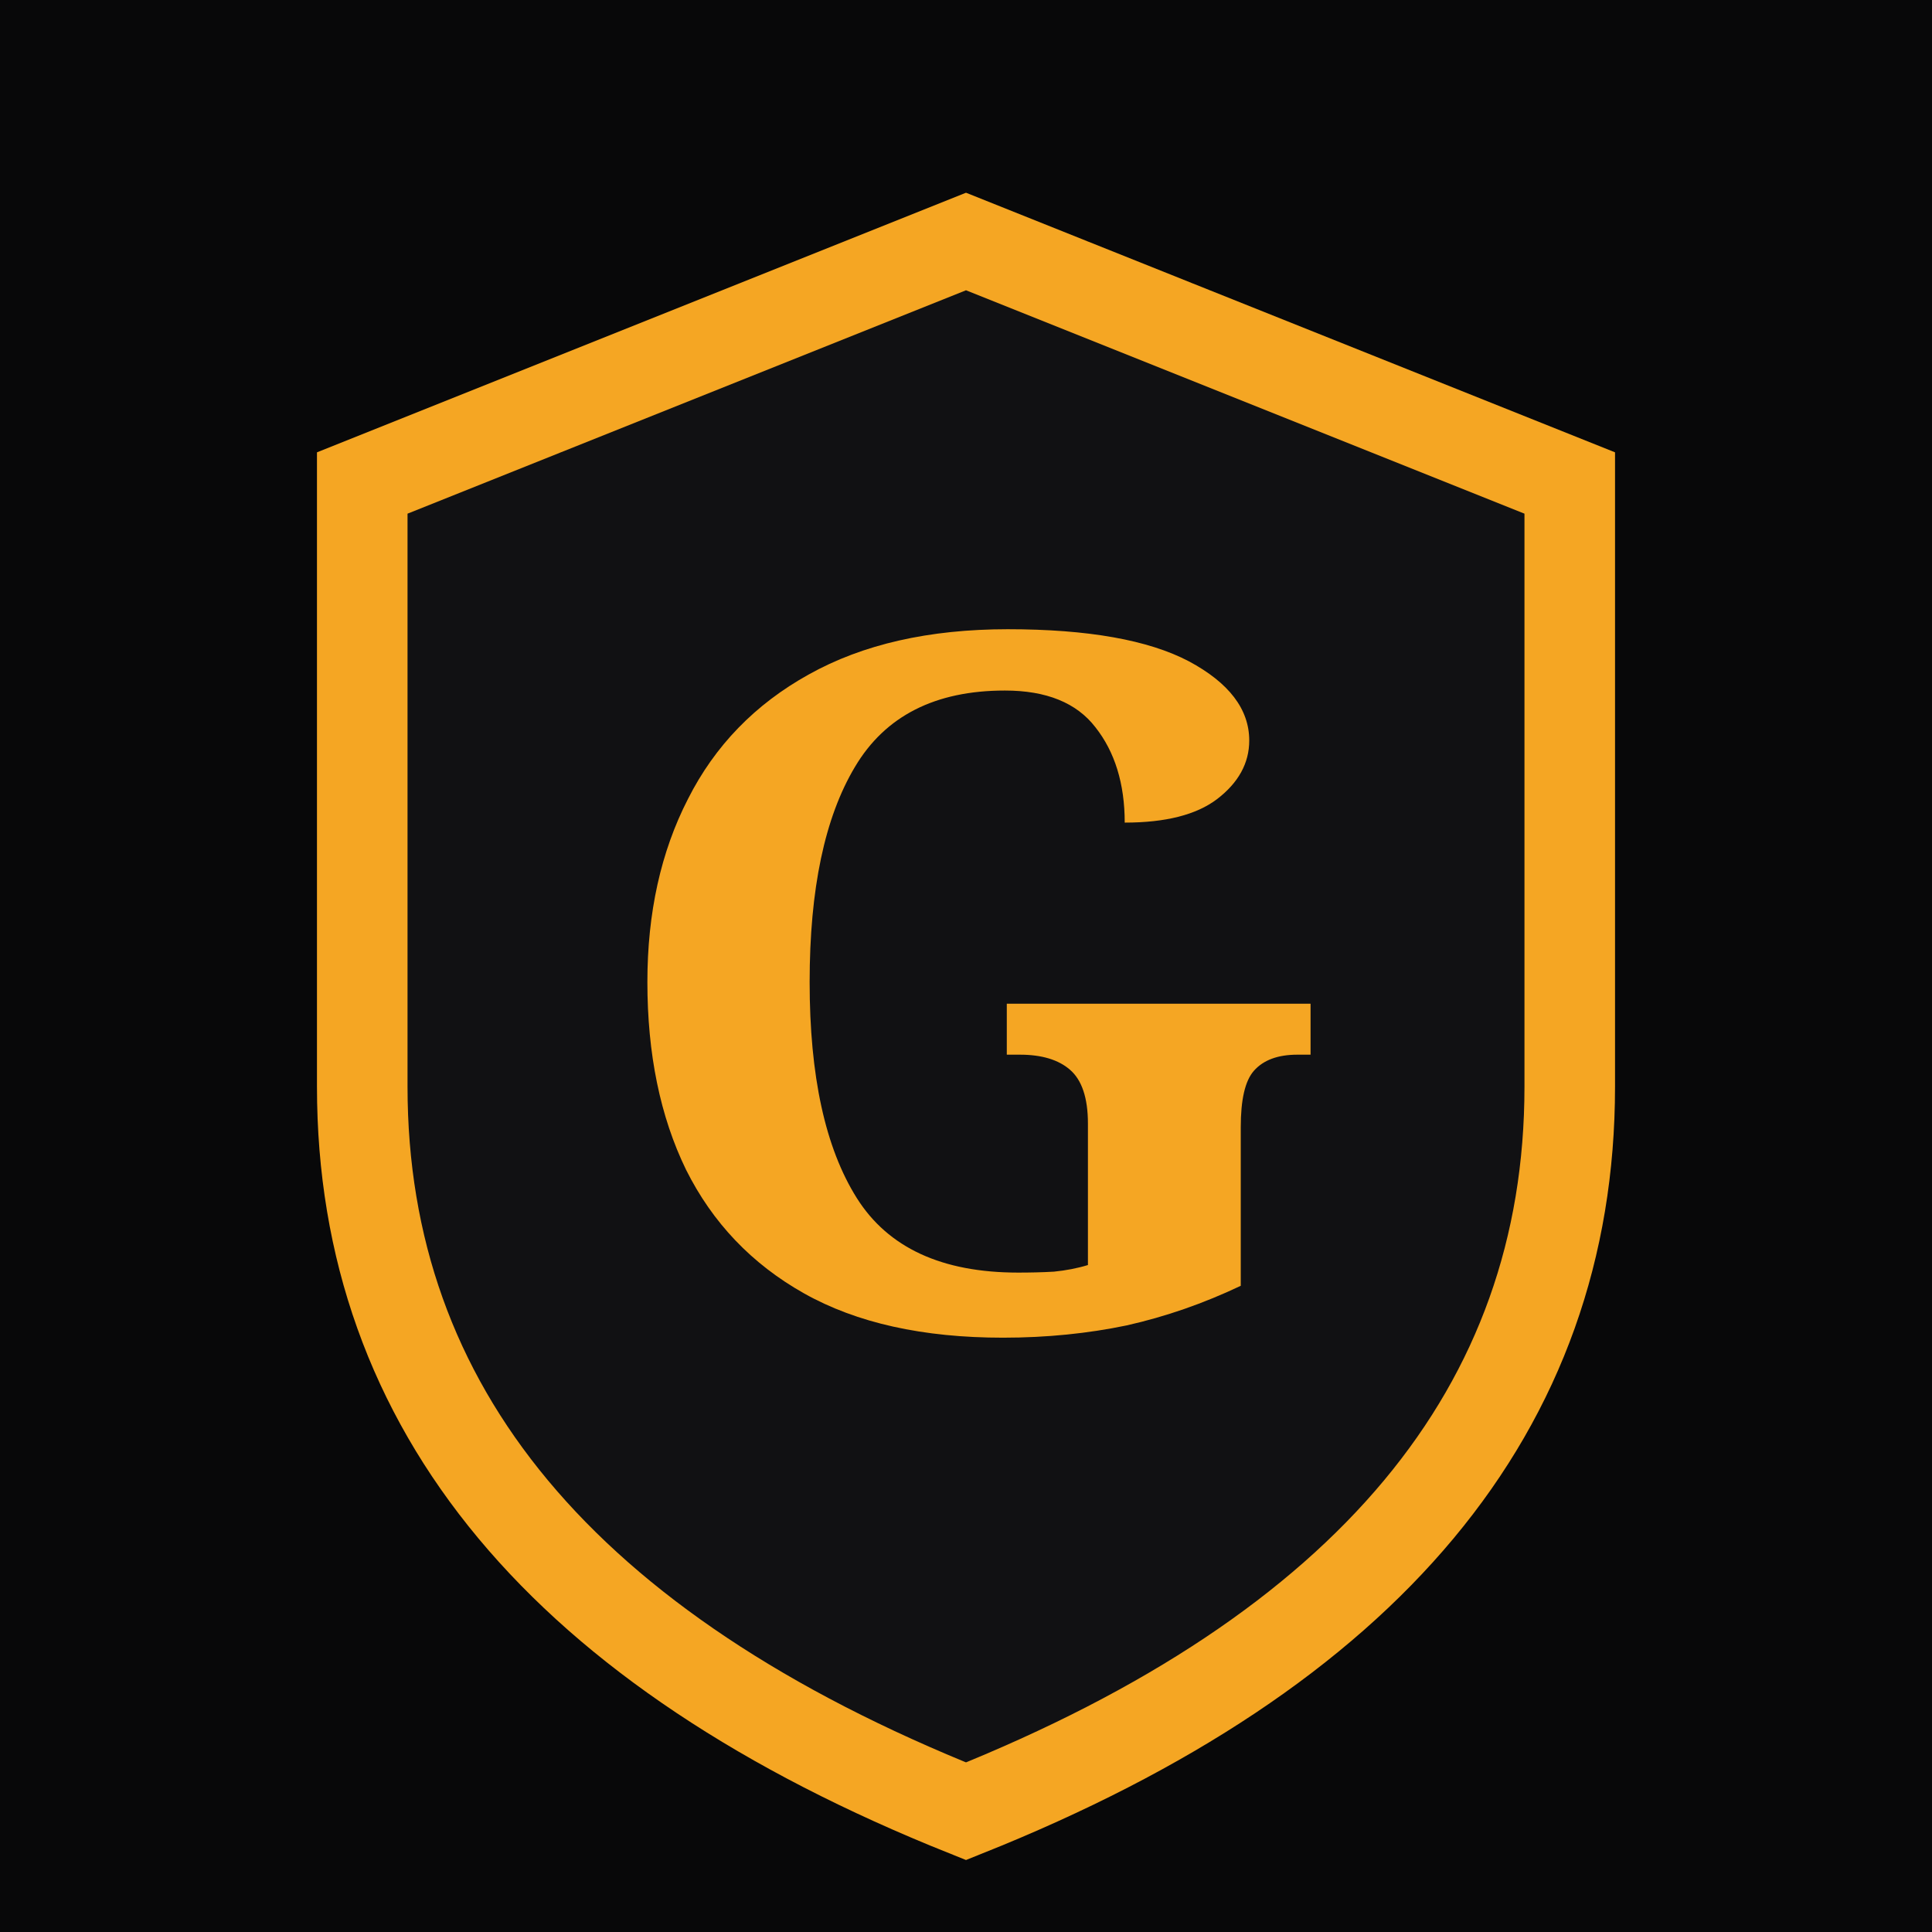
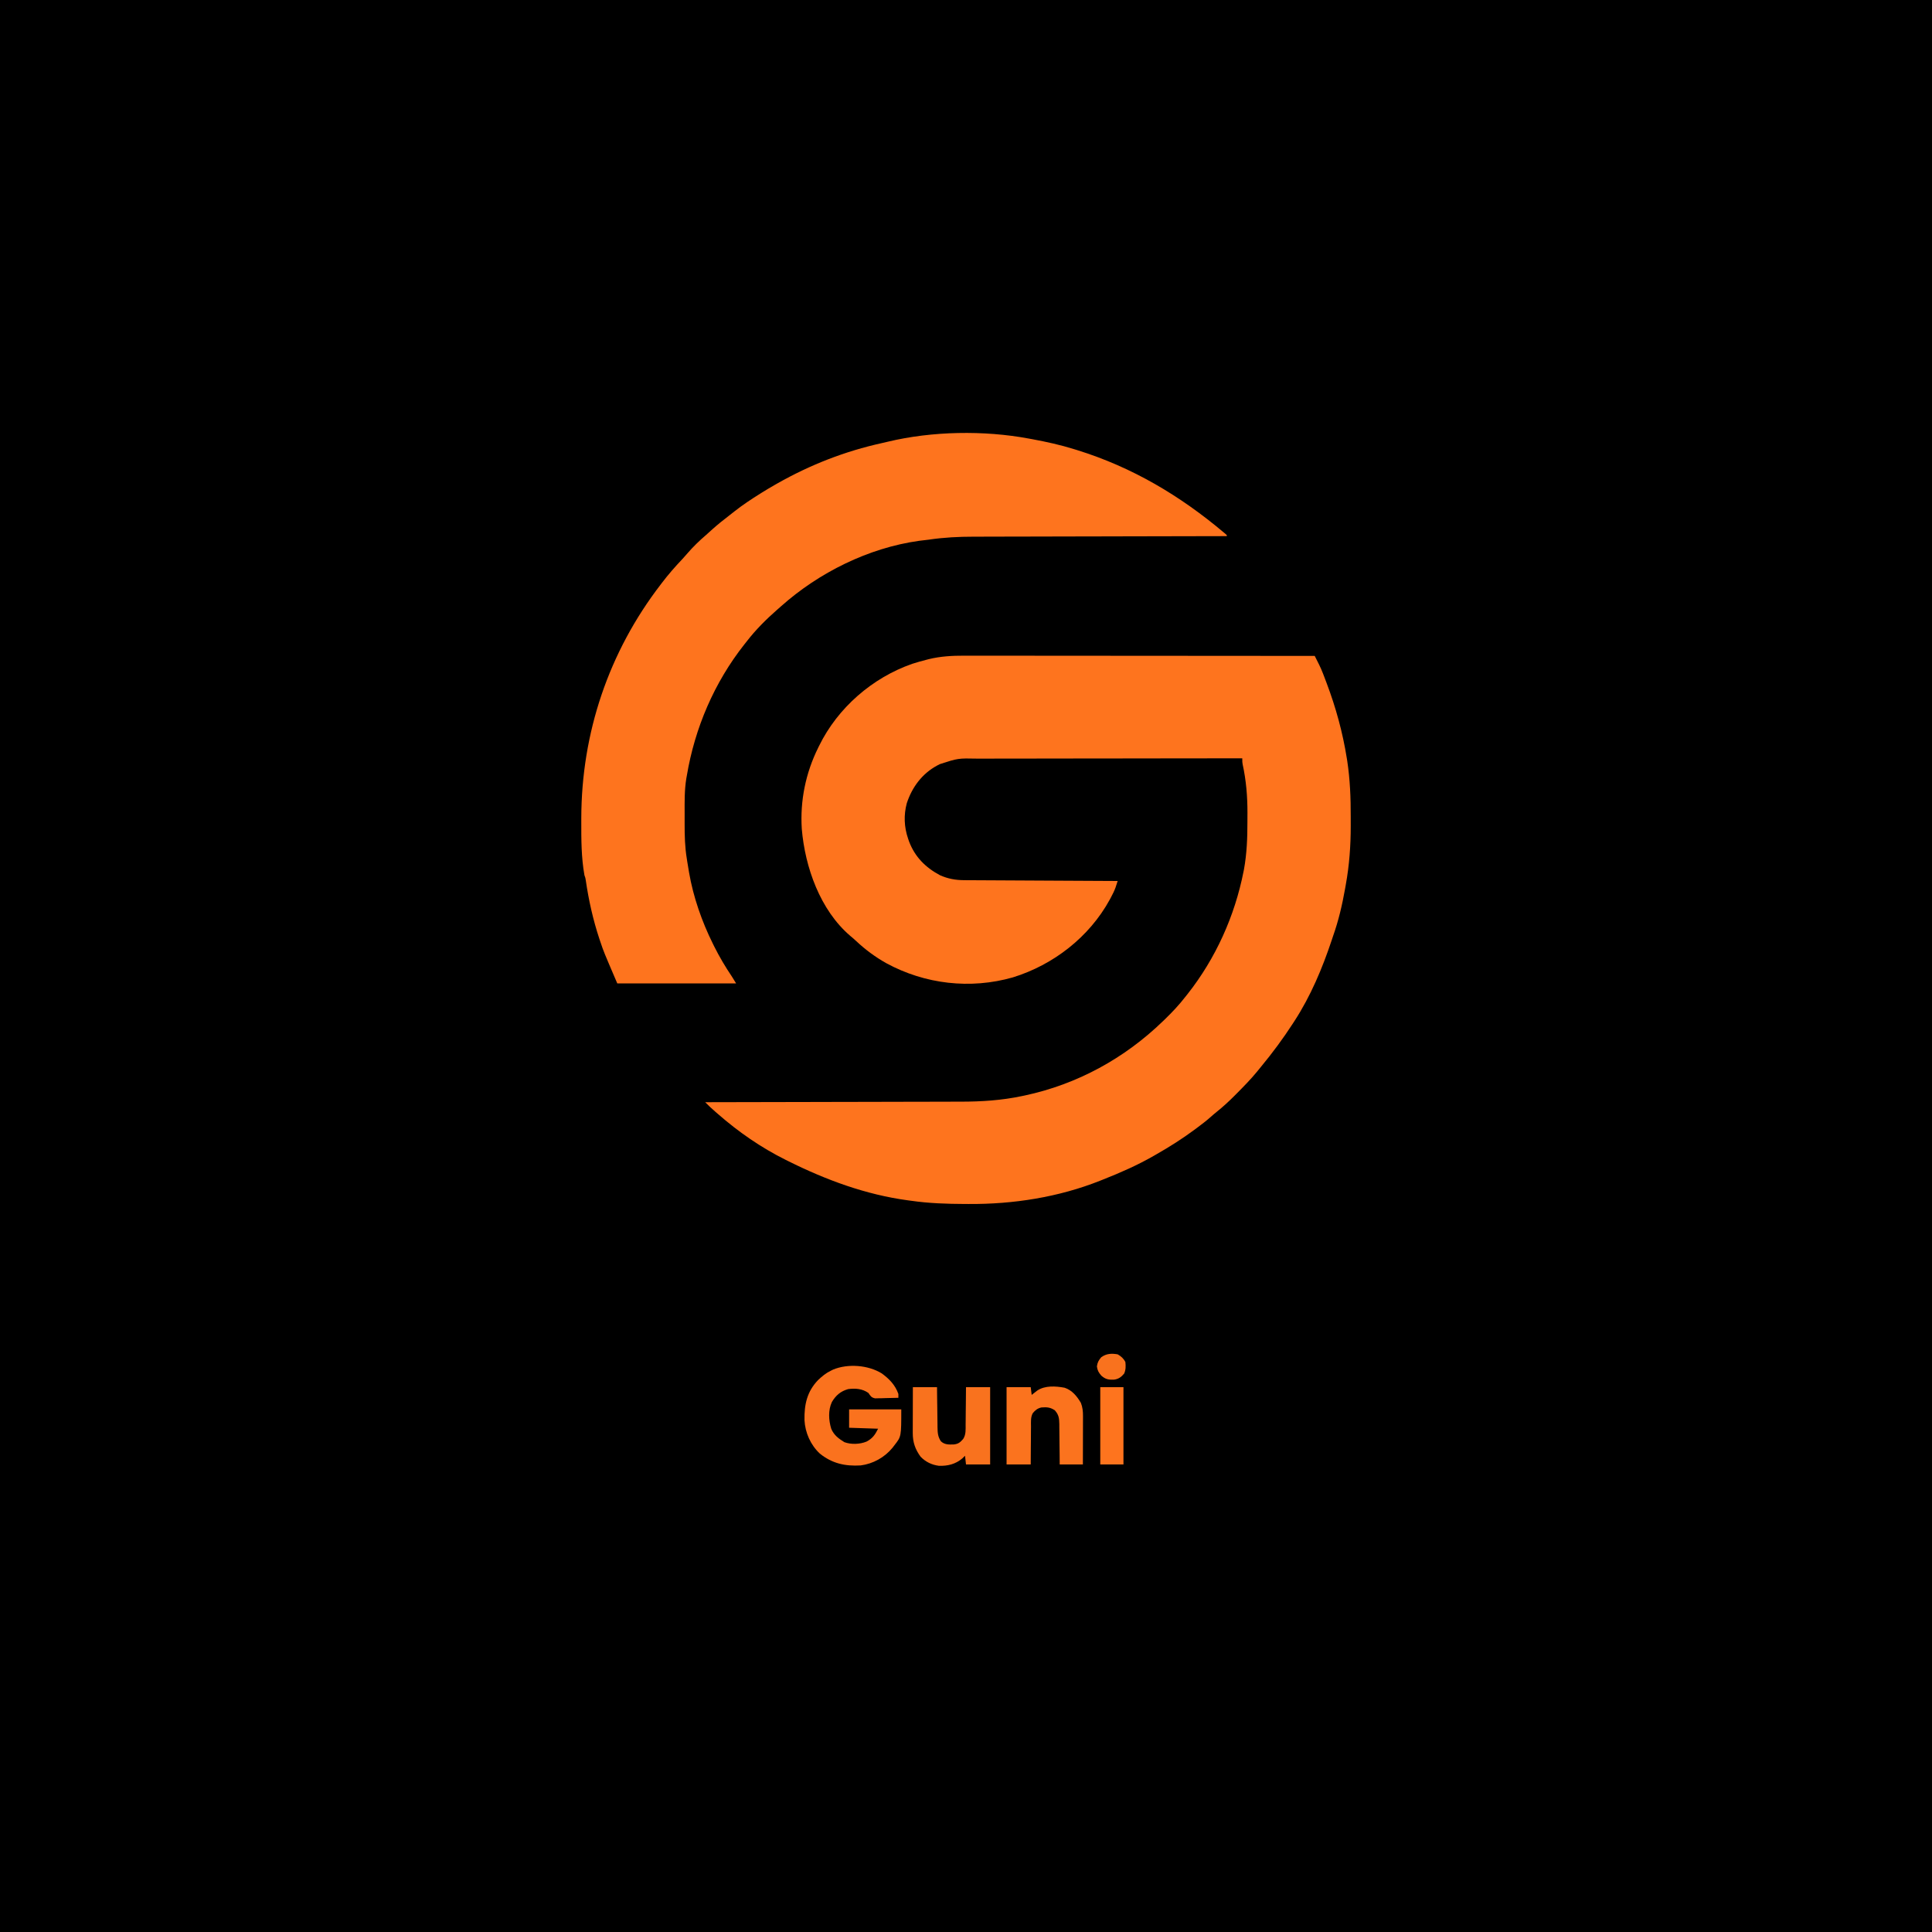
- <svg xmlns="http://www.w3.org/2000/svg" viewBox="0 0 32 32">
-   <rect width="32" height="32" fill="#080809" />
-   <path d="M16 4 L26 8 L26 18 Q26 26 16 30 Q6 26 6 18 L6 8 Z" fill="#111113" stroke="#f5a623" stroke-width="1.5" />
-   <text x="16" y="22" font-family="Georgia,serif" font-size="16" font-weight="700" fill="#f5a623" text-anchor="middle">G</text>
+ <svg xmlns="http://www.w3.org/2000/svg" version="1.1" width="2000" height="2000">
+   <path d="M0 0 C660 0 1320 0 2000 0 C2000 660 2000 1320 2000 2000 C1340 2000 680 2000 0 2000 C0 1340 0 680 0 0 Z " fill="#000000" transform="translate(0,0)" />
+   <path d="M0 0 C1.575 -0.001 3.151 -0.003 4.726 -0.005 C9.016 -0.01 13.305 -0.002 17.595 0.008 C22.235 0.017 26.876 0.014 31.517 0.013 C39.544 0.012 47.571 0.018 55.598 0.029 C67.203 0.045 78.809 0.051 90.414 0.053 C109.246 0.057 128.078 0.071 146.911 0.09 C165.197 0.108 183.484 0.122 201.771 0.131 C202.899 0.131 204.028 0.132 205.19 0.132 C210.851 0.135 216.513 0.137 222.174 0.14 C269.092 0.161 316.01 0.196 362.928 0.241 C363.898 2.167 364.866 4.094 365.833 6.021 C366.642 7.631 366.642 7.631 367.467 9.273 C368.97 12.326 370.311 15.393 371.526 18.573 C372.135 20.159 372.135 20.159 372.757 21.778 C373.164 22.858 373.571 23.939 373.991 25.053 C374.424 26.194 374.857 27.336 375.304 28.512 C384.801 53.685 391.881 79.467 396.116 106.053 C396.27 106.998 396.425 107.943 396.585 108.916 C399.473 128.016 400.265 147.306 400.189 166.598 C400.178 169.806 400.189 173.014 400.202 176.223 C400.218 196.668 398.76 216.804 395.116 236.928 C394.849 238.435 394.583 239.943 394.317 241.45 C391.34 258.113 387.579 274.273 381.928 290.241 C381.462 291.633 380.999 293.026 380.538 294.42 C370.85 323.513 358.707 352.444 341.928 378.241 C341.391 379.072 340.854 379.903 340.3 380.76 C330.199 396.318 319.336 411.01 307.522 425.306 C306.094 427.039 304.682 428.783 303.272 430.53 C296.609 438.655 289.269 446.11 281.866 453.553 C281.359 454.065 280.852 454.577 280.329 455.105 C274.302 461.181 268.152 466.867 261.452 472.211 C259.187 474.033 257.005 475.91 254.838 477.846 C250.525 481.655 245.977 485.115 241.366 488.553 C240.489 489.207 239.612 489.862 238.708 490.536 C225.949 499.995 212.733 508.398 198.928 516.241 C198.072 516.734 197.215 517.228 196.333 517.737 C179.439 527.434 162.01 535.104 143.928 542.241 C142.326 542.882 142.326 542.882 140.692 543.537 C97.61 560.648 50.781 567.92 4.616 567.616 C3.378 567.612 2.14 567.608 0.865 567.603 C-17.957 567.533 -36.425 566.922 -55.072 564.241 C-56.081 564.107 -57.09 563.973 -58.129 563.835 C-101.749 557.972 -142.852 542.765 -182.072 523.241 C-182.929 522.817 -183.786 522.393 -184.67 521.956 C-210.153 509.27 -233.691 492.998 -255.072 474.241 C-256.257 473.222 -256.257 473.222 -257.466 472.182 C-261.155 468.999 -264.632 465.694 -268.072 462.241 C-267.468 462.24 -266.864 462.239 -266.241 462.238 C-230.333 462.179 -194.424 462.105 -158.516 462.012 C-154.192 462 -149.868 461.989 -145.544 461.978 C-144.683 461.976 -143.822 461.974 -142.936 461.971 C-129.049 461.936 -115.163 461.911 -101.277 461.89 C-86.999 461.868 -72.721 461.835 -58.444 461.792 C-49.653 461.765 -40.863 461.748 -32.072 461.741 C-26.021 461.736 -19.971 461.719 -13.92 461.695 C-10.444 461.681 -6.967 461.672 -3.491 461.676 C17.804 461.685 38.8 460.339 59.678 455.928 C60.704 455.715 61.73 455.502 62.788 455.282 C117.175 443.672 166.101 416.82 205.928 378.241 C206.858 377.344 206.858 377.344 207.806 376.429 C215.386 369.087 222.458 361.598 228.928 353.241 C229.703 352.271 230.478 351.302 231.276 350.303 C260.382 313.401 280.159 269.512 289.241 223.428 C289.388 222.69 289.535 221.953 289.687 221.193 C292.648 204.965 293.279 188.573 293.244 172.115 C293.241 169.007 293.264 165.899 293.289 162.791 C293.343 145.804 291.947 129.047 288.309 112.429 C287.928 110.241 287.928 110.241 287.928 106.241 C250.076 106.254 212.223 106.293 174.371 106.367 C169.897 106.376 165.424 106.385 160.951 106.393 C159.615 106.396 159.615 106.396 158.252 106.398 C143.851 106.425 129.45 106.434 115.048 106.437 C100.261 106.44 85.474 106.462 70.686 106.501 C61.569 106.525 52.451 106.534 43.333 106.524 C37.073 106.519 30.813 106.532 24.552 106.559 C20.946 106.574 17.339 106.582 13.732 106.567 C-6.29 106.151 -6.29 106.151 -25.072 112.241 C-26.468 112.955 -26.468 112.955 -27.893 113.684 C-43.539 122.097 -53.947 136.185 -59.384 152.803 C-62.629 164.925 -62.137 177.374 -58.072 189.241 C-57.732 190.236 -57.391 191.231 -57.041 192.256 C-50.931 208.355 -40.036 219.218 -25.072 227.241 C-16.779 230.95 -9.021 232.351 0.072 232.399 C0.756 232.404 1.44 232.409 2.144 232.414 C4.416 232.429 6.689 232.437 8.961 232.446 C10.598 232.455 12.234 232.465 13.871 232.476 C18.3 232.503 22.729 232.524 27.158 232.544 C31.792 232.566 36.426 232.593 41.059 232.62 C49.828 232.67 58.597 232.715 67.366 232.758 C77.351 232.807 87.337 232.862 97.322 232.918 C117.857 233.031 138.393 233.138 158.928 233.241 C158.471 234.656 158.01 236.07 157.548 237.484 C157.291 238.272 157.035 239.059 156.771 239.871 C155.457 243.564 153.717 246.979 151.866 250.428 C151.474 251.16 151.081 251.892 150.677 252.646 C129.482 291.316 92.382 320.06 50.469 333.015 C6.425 345.568 -40.481 340.121 -80.591 318.338 C-91.942 311.961 -102.203 304.388 -111.677 295.483 C-113.676 293.612 -115.707 291.851 -117.822 290.116 C-149.048 263.466 -164.733 218.964 -168.072 179.241 C-169.931 150.1 -164.031 121.339 -151.072 95.241 C-150.75 94.58 -150.427 93.919 -150.095 93.238 C-130.734 53.856 -95.05 22.851 -53.689 8.408 C-48.861 6.834 -43.993 5.492 -39.072 4.241 C-38.226 4.019 -37.381 3.797 -36.509 3.569 C-24.462 0.645 -12.343 -0.052 0 0 Z " fill="#FE741E" transform="translate(998.0719,678.7595)" />
+   <path d="M0 0 C1.267 0.23 2.533 0.461 3.838 0.698 C18.409 3.399 32.854 6.57 47 11 C48.051 11.324 49.103 11.648 50.186 11.982 C107.067 29.683 156.551 59.044 201.977 97.328 C202.557 97.817 203.138 98.306 203.737 98.81 C204.154 99.202 204.571 99.595 205 100 C205 100.33 205 100.66 205 101 C204.103 101.001 204.103 101.001 203.187 101.003 C167.638 101.061 132.089 101.135 96.539 101.229 C92.259 101.24 87.979 101.251 83.699 101.262 C82.847 101.265 81.995 101.267 81.117 101.269 C67.369 101.304 53.621 101.329 39.874 101.35 C25.739 101.372 11.605 101.405 -2.529 101.449 C-11.232 101.475 -19.935 101.493 -28.638 101.499 C-34.628 101.505 -40.617 101.521 -46.607 101.546 C-50.049 101.56 -53.49 101.569 -56.932 101.565 C-72.702 101.558 -87.991 102.342 -103.598 104.655 C-106.954 105.137 -110.317 105.505 -113.688 105.875 C-165.974 113.18 -217.346 138.745 -256.508 173.671 C-257.849 174.866 -259.203 176.045 -260.559 177.223 C-271.957 187.236 -282.732 197.976 -292 210 C-292.797 211.003 -293.593 212.006 -294.414 213.039 C-325.504 252.391 -345.758 299.606 -354 349 C-354.18 349.98 -354.359 350.96 -354.544 351.969 C-356.458 363.851 -356.302 375.746 -356.261 387.751 C-356.25 391.426 -356.261 395.101 -356.273 398.775 C-356.281 411.019 -356.015 422.909 -354 435 C-353.843 436.032 -353.687 437.064 -353.525 438.127 C-353.089 440.945 -352.614 443.753 -352.125 446.562 C-351.977 447.462 -351.829 448.361 -351.676 449.287 C-347.31 474.542 -338.414 500.075 -327 523 C-326.608 523.794 -326.217 524.588 -325.813 525.406 C-320.31 536.476 -314.107 546.93 -307.192 557.173 C-305.733 559.41 -304.374 561.71 -303 564 C-343.59 564 -384.18 564 -426 564 C-440.063 531.187 -440.063 531.187 -443.312 521.5 C-443.713 520.319 -444.113 519.138 -444.526 517.921 C-451.113 498.039 -455.624 477.812 -458.63 457.099 C-458.979 454.818 -458.979 454.818 -460 452 C-463.284 433.611 -463.283 414.922 -463.25 396.312 C-463.249 395.197 -463.248 394.081 -463.247 392.931 C-463.071 304.744 -434.907 221.043 -381 151 C-380.588 150.457 -380.176 149.913 -379.752 149.354 C-373.1 140.581 -365.954 132.473 -358.386 124.483 C-356.642 122.617 -354.971 120.693 -353.312 118.75 C-347.402 111.918 -340.903 105.628 -334.039 99.762 C-331.773 97.804 -329.579 95.778 -327.375 93.75 C-321.727 88.656 -315.775 84 -309.754 79.36 C-308.096 78.074 -306.452 76.773 -304.812 75.465 C-296.245 68.707 -287.252 62.777 -278 57 C-277.406 56.626 -276.811 56.251 -276.199 55.865 C-271.857 53.141 -267.451 50.542 -263 48 C-261.677 47.244 -261.677 47.244 -260.328 46.474 C-226.058 27.082 -190.35 13.115 -151.853 4.638 C-149.891 4.199 -147.932 3.742 -145.977 3.27 C-100.179 -7.745 -46.345 -8.666 0 0 Z " fill="#FE741E" transform="translate(1065,454)" />
+   <path d="M0 0 C7.786 5.714 13.911 11.989 17.188 21.25 C17.188 22.57 17.188 23.89 17.188 25.25 C12.771 25.395 8.355 25.484 3.938 25.562 C2.683 25.604 1.429 25.646 0.137 25.689 C-1.671 25.714 -1.671 25.714 -3.516 25.738 C-5.181 25.778 -5.181 25.778 -6.88 25.818 C-10.757 25.067 -11.651 23.446 -13.812 20.25 C-20.132 15.803 -27.324 15.263 -34.812 16.25 C-42.592 18.444 -47.478 22.666 -51.625 29.562 C-55.631 38.055 -55.025 48.482 -52.312 57.312 C-49.467 63.998 -44.707 67.455 -38.688 71.188 C-31.647 73.771 -22.624 73.395 -15.75 70.562 C-9.551 67.285 -6.968 63.56 -3.812 57.25 C-18.663 56.755 -18.663 56.755 -33.812 56.25 C-33.812 49.98 -33.812 43.71 -33.812 37.25 C-15.992 37.25 1.827 37.25 20.188 37.25 C20.188 65.351 20.188 65.351 13.188 74.25 C12.489 75.169 11.79 76.088 11.07 77.035 C2.836 86.984 -8.961 93.576 -21.812 95.25 C-37.91 96.199 -51.321 93.28 -64.062 83.062 C-73.682 74.113 -79.335 61.371 -80.016 48.367 C-80.313 32.311 -77.435 18.814 -65.938 6.875 C-61.834 3.016 -57.898 -0.305 -52.812 -2.75 C-52.035 -3.141 -51.258 -3.531 -50.457 -3.934 C-35.086 -10.344 -14.107 -8.707 0 0 Z " fill="#FA721E" transform="translate(912.8125,1421.75)" />
+   <path d="M0 0 C8.25 0 16.5 0 25 0 C25.037 3.54 25.075 7.08 25.113 10.727 C25.16 14.162 25.211 17.597 25.262 21.033 C25.296 23.417 25.324 25.801 25.346 28.185 C25.38 31.616 25.432 35.046 25.488 38.477 C25.495 39.539 25.501 40.602 25.508 41.697 C25.616 47.19 25.863 51.28 29 56 C32.921 59.676 37.295 59.446 42.41 59.281 C47.086 58.773 49.074 57.062 52.091 53.603 C55.082 48.988 54.603 43.801 54.609 38.477 C54.626 37.375 54.642 36.274 54.659 35.139 C54.708 31.634 54.729 28.13 54.75 24.625 C54.778 22.243 54.808 19.862 54.84 17.48 C54.917 11.653 54.958 5.828 55 0 C63.25 0 71.5 0 80 0 C80 26.4 80 52.8 80 80 C71.75 80 63.5 80 55 80 C54.505 75.545 54.505 75.545 54 71 C52.608 72.361 52.608 72.361 51.188 73.75 C44.174 79.693 36.007 81.728 26.926 81.387 C19.458 80.4 13.239 77.361 8 72 C2.396 64.32 -0.136 57.011 -0.114 47.454 C-0.113 46.393 -0.113 45.332 -0.113 44.24 C-0.108 43.111 -0.103 41.983 -0.098 40.82 C-0.096 39.068 -0.096 39.068 -0.093 37.281 C-0.088 33.562 -0.075 29.844 -0.062 26.125 C-0.057 23.599 -0.053 21.073 -0.049 18.547 C-0.039 12.365 -0.019 6.182 0 0 Z " fill="#F9721E" transform="translate(945,1436)" />
+   <path d="M0 0 C8.25 0 16.5 0 25 0 C25.33 2.64 25.66 5.28 26 8 C26.519 7.59 27.039 7.18 27.574 6.758 C28.272 6.219 28.969 5.68 29.688 5.125 C30.372 4.591 31.056 4.058 31.762 3.508 C39.79 -1.901 50.895 -1.138 60.121 0.582 C67.97 3.264 72.795 9.301 76.938 16.25 C78.682 20.766 79.124 24.886 79.114 29.708 C79.113 31.389 79.113 31.389 79.113 33.105 C79.108 34.304 79.103 35.503 79.098 36.738 C79.096 37.974 79.095 39.21 79.093 40.483 C79.089 43.757 79.08 47.03 79.069 50.303 C79.058 53.648 79.054 56.993 79.049 60.338 C79.038 66.892 79.021 73.446 79 80 C71.08 80 63.16 80 55 80 C54.974 76.46 54.948 72.92 54.922 69.273 C54.883 65.838 54.838 62.403 54.792 58.967 C54.764 56.583 54.743 54.199 54.729 51.815 C54.708 48.384 54.661 44.954 54.609 41.523 C54.608 40.461 54.607 39.398 54.606 38.303 C54.486 32.246 54.085 28.589 50 24 C45.22 20.741 41.598 20.556 36 21 C32.032 21.923 29.642 23.814 27.079 26.988 C24.811 31.218 25.276 36.054 25.293 40.742 C25.278 41.866 25.263 42.989 25.247 44.147 C25.204 47.723 25.195 51.298 25.188 54.875 C25.164 57.305 25.139 59.734 25.111 62.164 C25.044 68.11 25.023 74.053 25 80 C16.75 80 8.5 80 0 80 C0 53.6 0 27.2 0 0 Z " fill="#FB731E" transform="translate(1042,1436)" />
+   <path d="M0 0 C7.92 0 15.84 0 24 0 C24 26.4 24 52.8 24 80 C16.08 80 8.16 80 0 80 C0 53.6 0 27.2 0 0 Z " fill="#FE741E" transform="translate(1139,1436)" />
+   <path d="M0 0 C3.543 1.967 6.181 4.363 8 8 C8.435 12.262 8.471 15.917 6.75 19.875 C3.711 23.566 0.802 25.674 -4.051 26.238 C-9.574 26.42 -12.701 25.799 -17 22 C-19.754 18.739 -20.895 16.736 -21.5 12.5 C-20.899 8.296 -19.723 6.238 -17 3 C-11.62 -0.866 -6.426 -1.078 0 0 Z " fill="#F9721E" transform="translate(1157,1402)" />
</svg>
